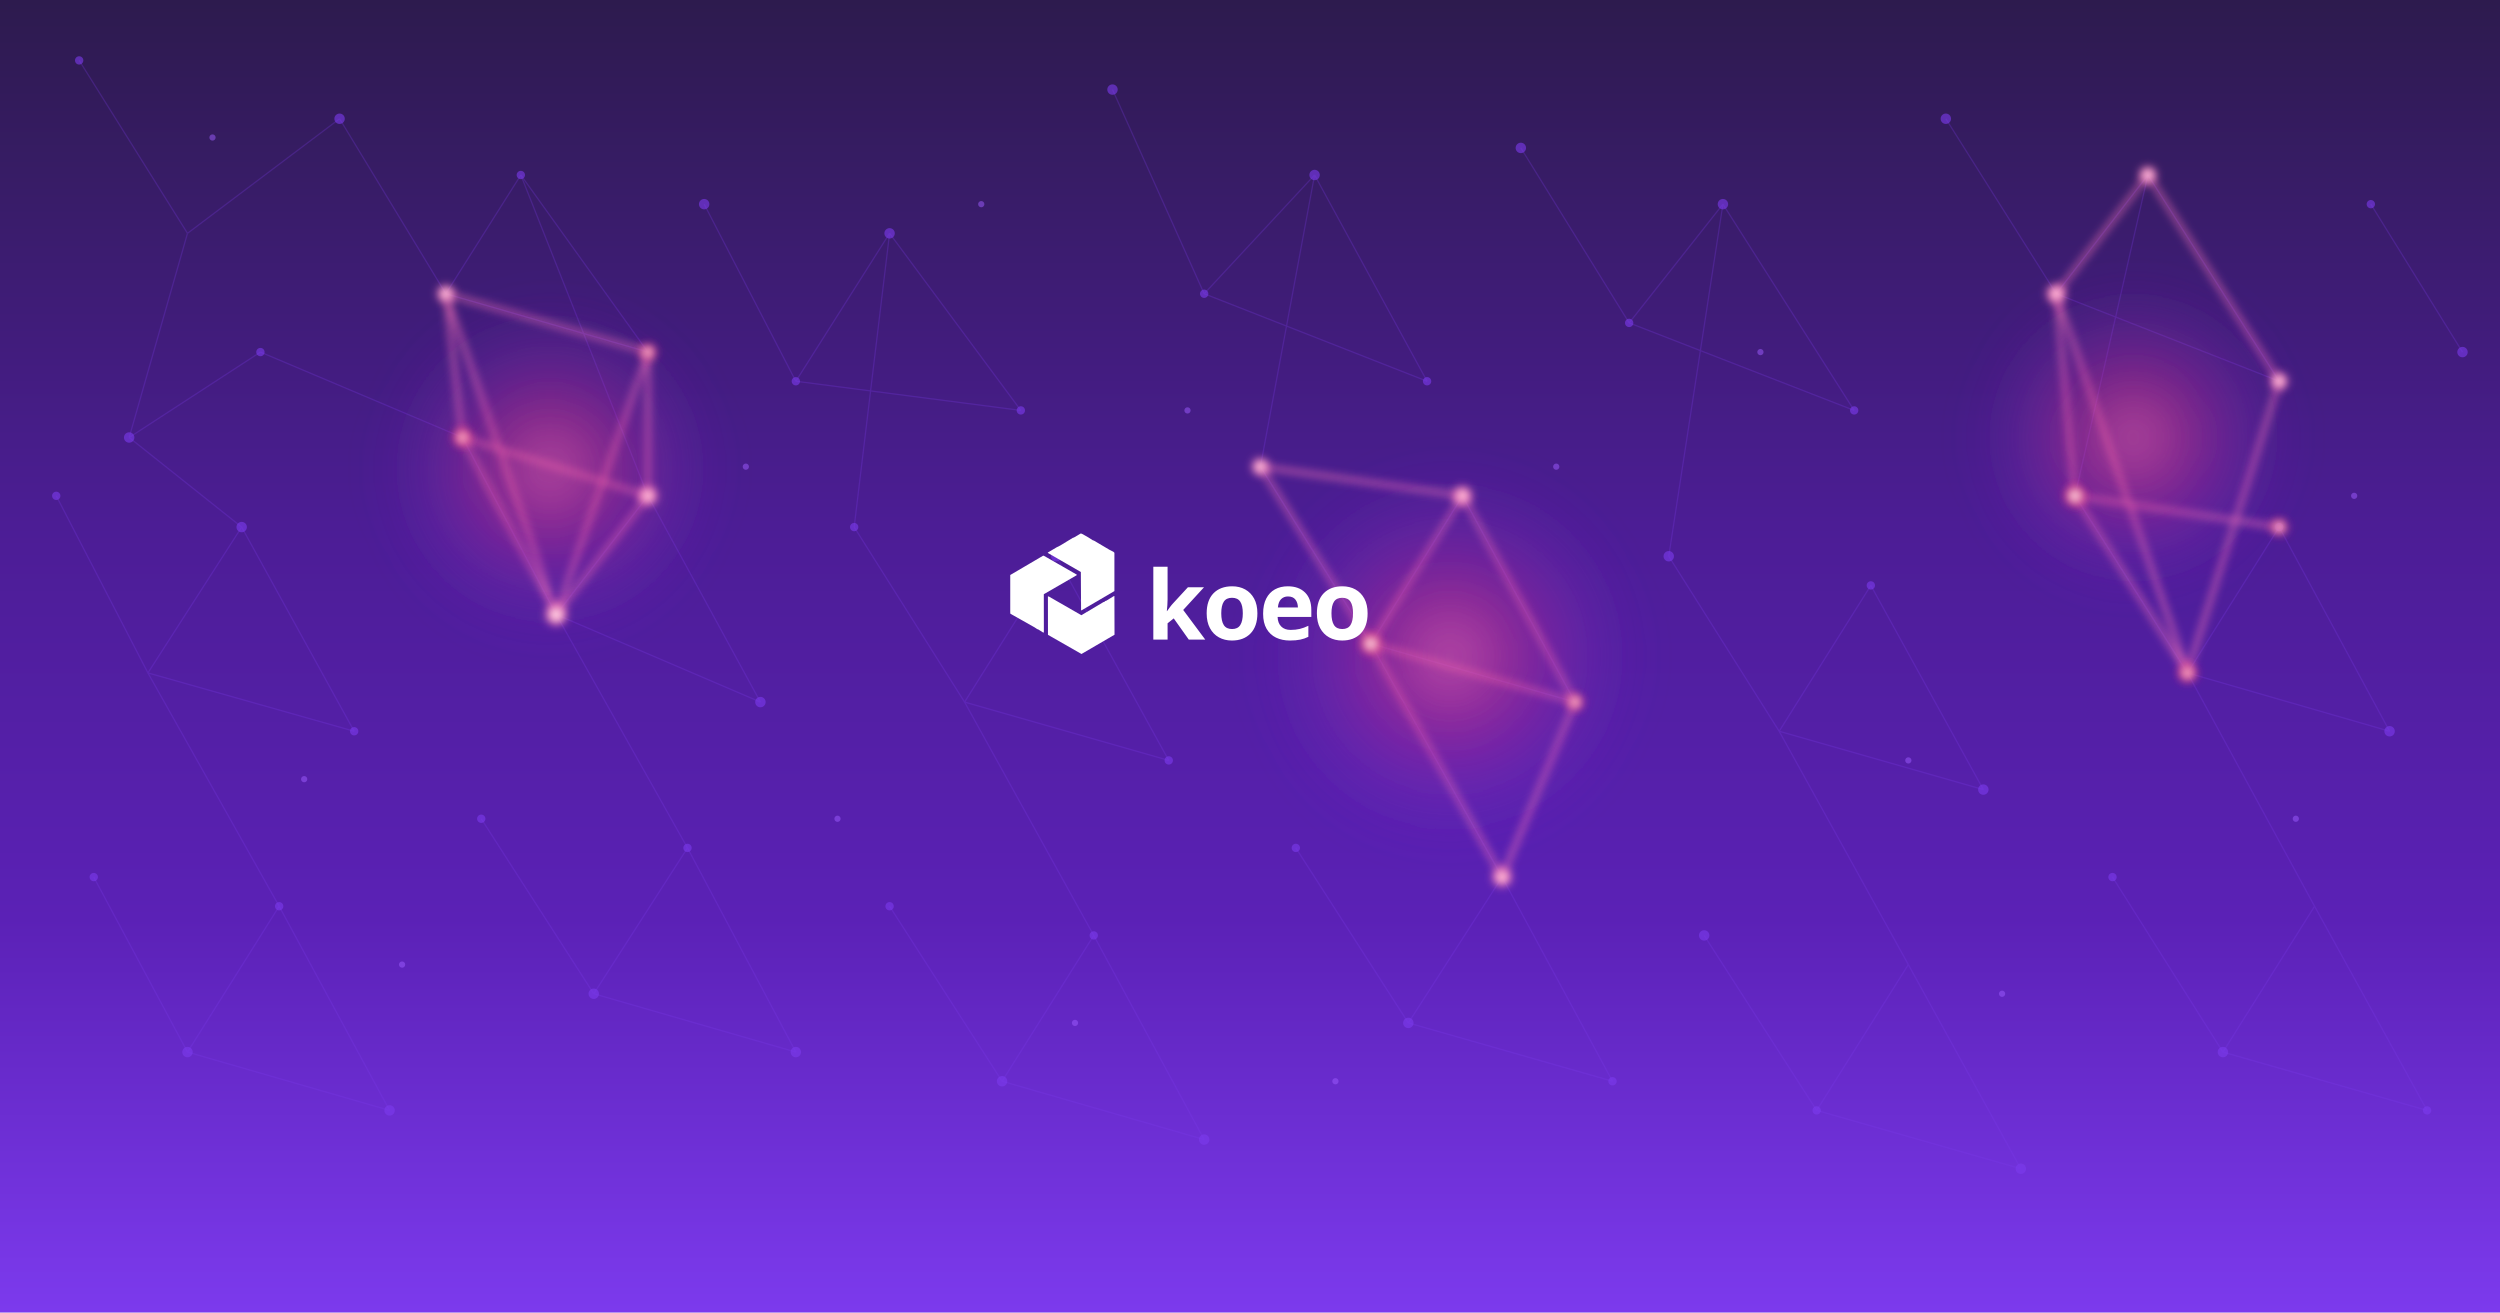
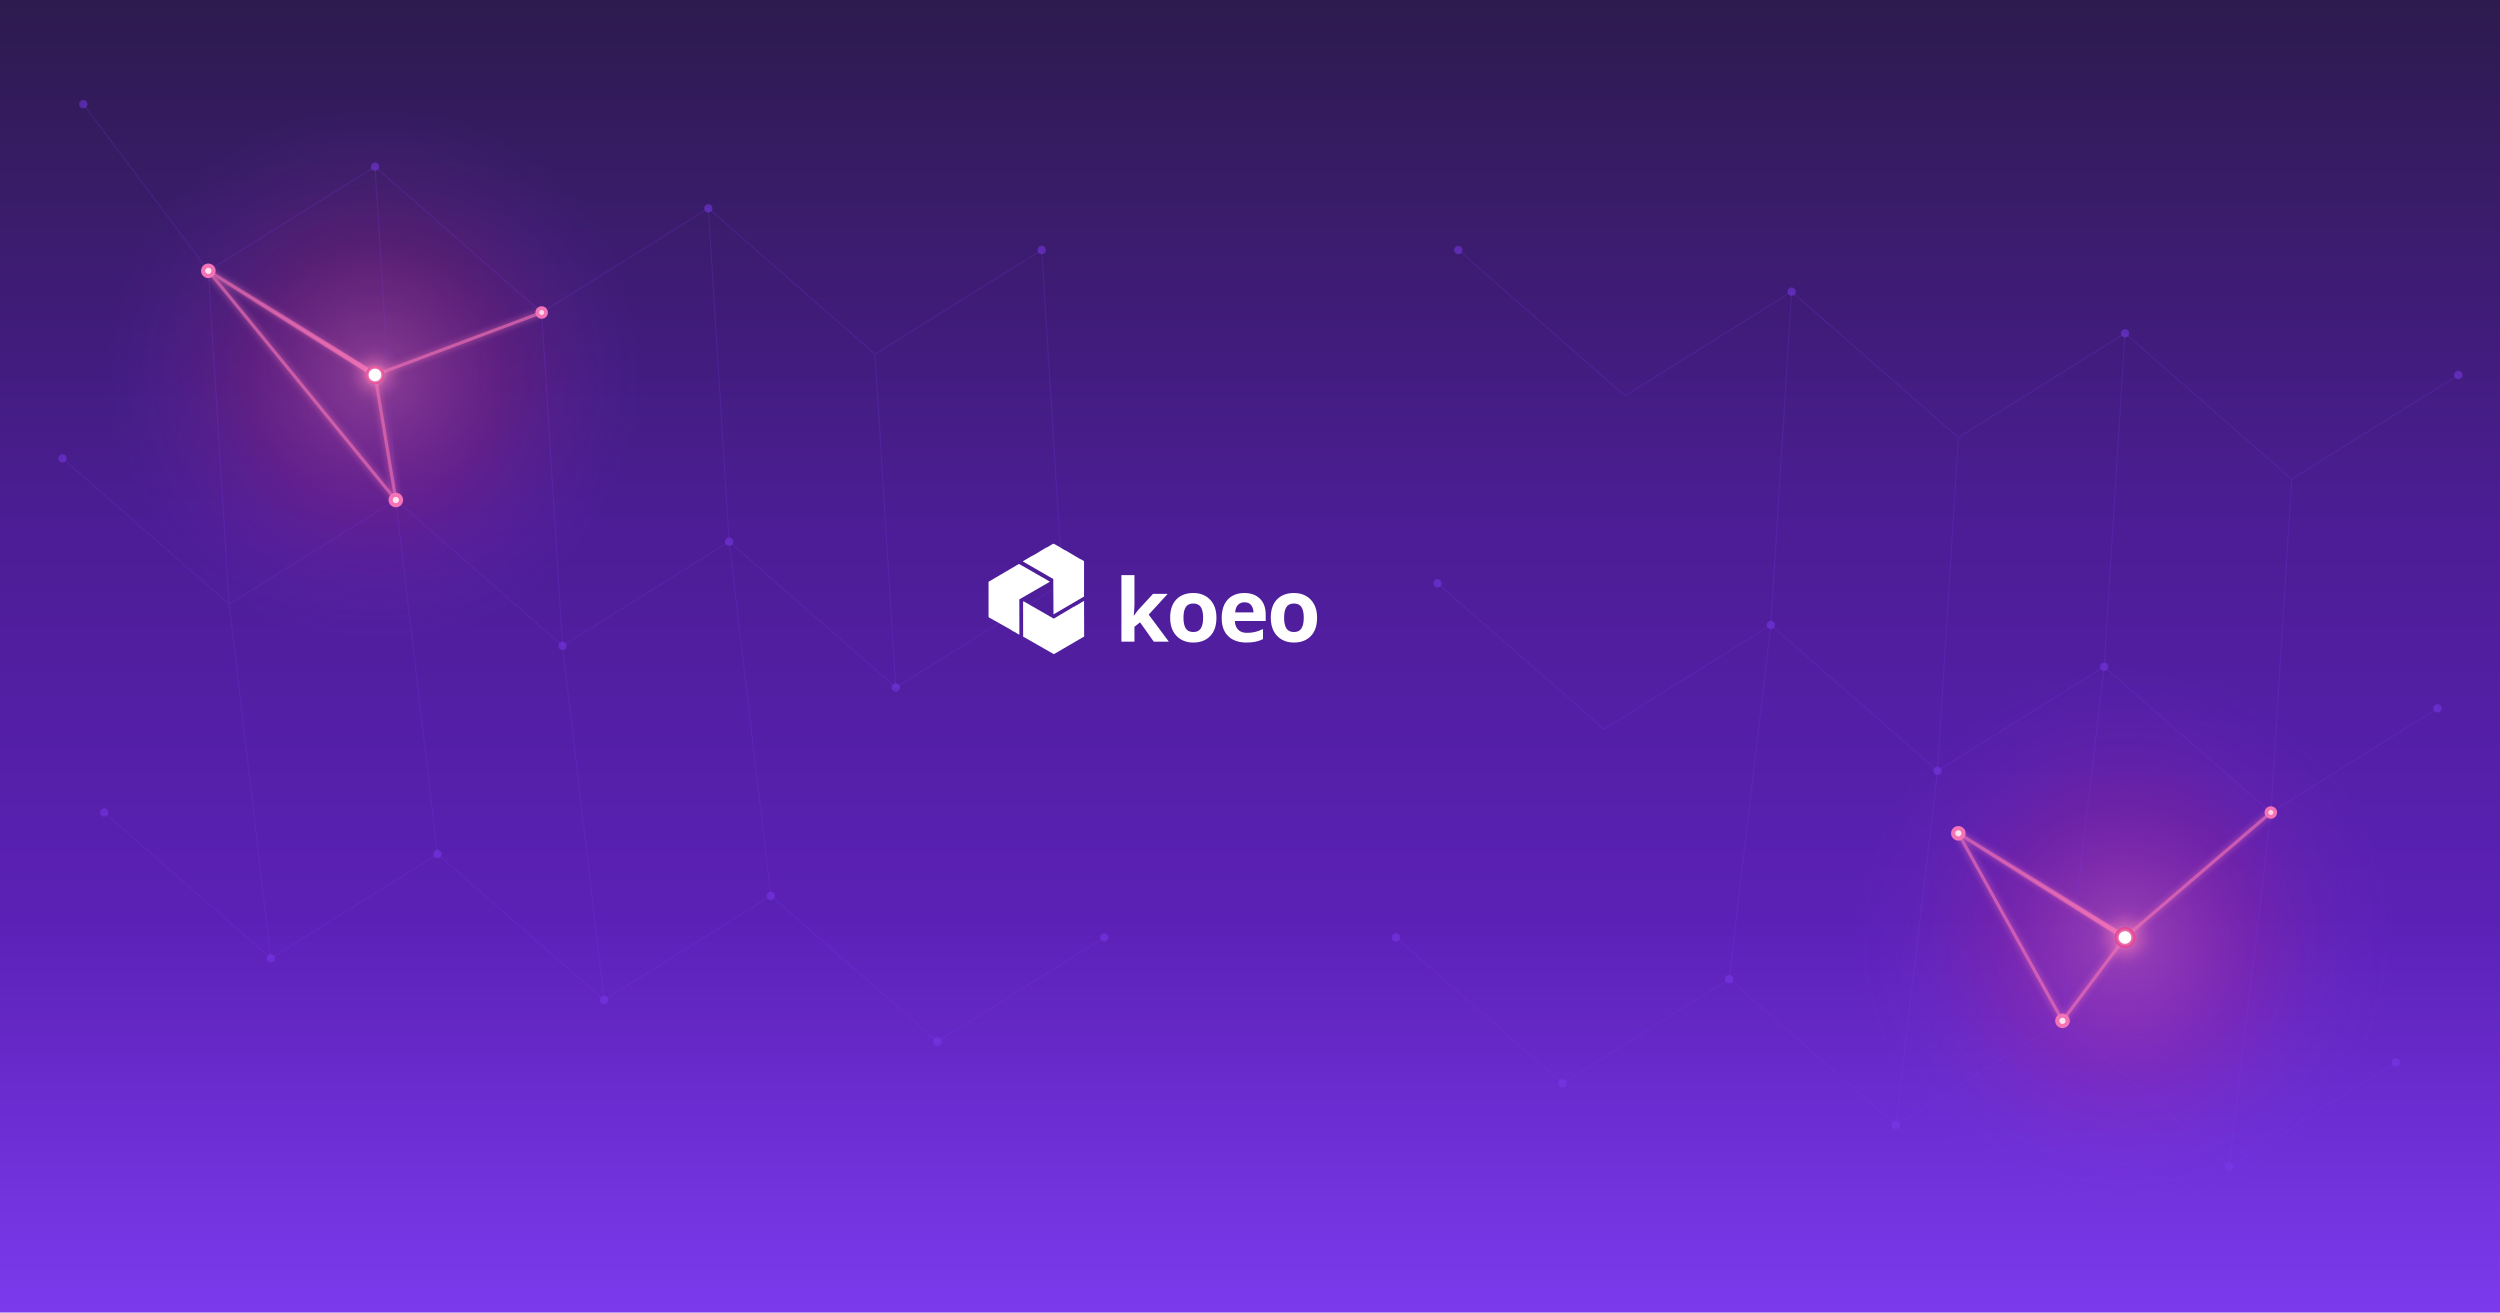
<svg xmlns="http://www.w3.org/2000/svg" width="1200" height="630" viewBox="0 0 1200 630" fill="none">
  <defs>
    <linearGradient id="bg" x1="0%" y1="0%" x2="0%" y2="100%">
      <stop offset="0%" stop-color="#2D1B4E" />
      <stop offset="40%" stop-color="#4C1D95" />
      <stop offset="70%" stop-color="#5B21B6" />
      <stop offset="100%" stop-color="#7C3AED" />
    </linearGradient>
    <filter id="glow" x="-50%" y="-50%" width="200%" height="200%">
-       <feGaussianBlur stdDeviation="2" />
+       <feGaussianBlur stdDeviation="1.5" result="blur" />
+       <feMerge>
+         <feMergeNode in="blur" />
+         <feMergeNode in="SourceGraphic" />
+       </feMerge>
    </filter>
-     <filter id="glowBig" x="-100%" y="-100%" width="300%" height="300%">
-       <feGaussianBlur stdDeviation="12" />
+     <filter id="nodeGlow" x="-100%" y="-100%" width="300%" height="300%">
+       <feGaussianBlur stdDeviation="3" />
    </filter>
-     <radialGradient id="hotspot">
-       <stop offset="0%" stop-color="#F472B6" stop-opacity="0.7" />
-       <stop offset="35%" stop-color="#E02F87" stop-opacity="0.4" />
+     <radialGradient id="hs1" cx="180" cy="180" r="130" gradientUnits="userSpaceOnUse">
+       <stop offset="0%" stop-color="#F472B6" stop-opacity="0.4" />
+       <stop offset="50%" stop-color="#E02F87" stop-opacity="0.15" />
      <stop offset="100%" stop-color="#7C3AED" stop-opacity="0" />
    </radialGradient>
+     <radialGradient id="hs2" cx="1020" cy="450" r="130" gradientUnits="userSpaceOnUse">
+       <stop offset="0%" stop-color="#F472B6" stop-opacity="0.4" />
+       <stop offset="50%" stop-color="#E02F87" stop-opacity="0.15" />
+       <stop offset="100%" stop-color="#7C3AED" stop-opacity="0" />
+     </radialGradient>
+     <linearGradient id="t1" x1="100" y1="130" x2="180" y2="180" gradientUnits="userSpaceOnUse">
+       <stop offset="0%" stop-color="#F472B6" stop-opacity="0" />
+       <stop offset="100%" stop-color="#F472B6" stop-opacity="0.8" />
+     </linearGradient>
+     <linearGradient id="t2" x1="940" y1="400" x2="1020" y2="450" gradientUnits="userSpaceOnUse">
+       <stop offset="0%" stop-color="#F472B6" stop-opacity="0" />
+       <stop offset="100%" stop-color="#F472B6" stop-opacity="0.8" />
+     </linearGradient>
  </defs>
  <rect width="1200" height="630" fill="url(#bg)" />
-   <g stroke="#7C3AED" stroke-width="0.6" opacity="0.25">
-     <line x1="38" y1="29" x2="90" y2="112" />
-     <line x1="90" y1="112" x2="62" y2="210" />
-     <line x1="62" y1="210" x2="125" y2="169" />
-     <line x1="163" y1="57" x2="214" y2="141" />
-     <line x1="214" y1="141" x2="250" y2="84" />
-     <line x1="250" y1="84" x2="311" y2="169" />
-     <line x1="338" y1="98" x2="382" y2="183" />
-     <line x1="382" y1="183" x2="427" y2="112" />
-     <line x1="427" y1="112" x2="490" y2="197" />
-     <line x1="534" y1="43" x2="578" y2="141" />
-     <line x1="578" y1="141" x2="631" y2="84" />
-     <line x1="631" y1="84" x2="685" y2="183" />
-     <line x1="730" y1="71" x2="782" y2="155" />
-     <line x1="782" y1="155" x2="827" y2="98" />
-     <line x1="827" y1="98" x2="890" y2="197" />
-     <line x1="934" y1="57" x2="987" y2="141" />
-     <line x1="987" y1="141" x2="1031" y2="84" />
-     <line x1="1031" y1="84" x2="1094" y2="183" />
-     <line x1="1138" y1="98" x2="1182" y2="169" />
-     <line x1="27" y1="238" x2="71" y2="323" />
-     <line x1="71" y1="323" x2="116" y2="253" />
-     <line x1="116" y1="253" x2="170" y2="351" />
-     <line x1="222" y1="210" x2="267" y2="295" />
-     <line x1="267" y1="295" x2="311" y2="238" />
-     <line x1="311" y1="238" x2="365" y2="337" />
-     <line x1="410" y1="253" x2="463" y2="337" />
-     <line x1="463" y1="337" x2="507" y2="267" />
-     <line x1="507" y1="267" x2="561" y2="365" />
-     <line x1="605" y1="224" x2="658" y2="309" />
-     <line x1="658" y1="309" x2="702" y2="238" />
-     <line x1="702" y1="238" x2="756" y2="337" />
-     <line x1="801" y1="267" x2="854" y2="351" />
-     <line x1="854" y1="351" x2="898" y2="281" />
-     <line x1="898" y1="281" x2="952" y2="379" />
-     <line x1="996" y1="238" x2="1050" y2="323" />
-     <line x1="1050" y1="323" x2="1094" y2="253" />
-     <line x1="1094" y1="253" x2="1147" y2="351" />
-     <line x1="45" y1="421" x2="90" y2="505" />
-     <line x1="90" y1="505" x2="134" y2="435" />
-     <line x1="134" y1="435" x2="187" y2="533" />
-     <line x1="231" y1="393" x2="285" y2="477" />
-     <line x1="285" y1="477" x2="330" y2="407" />
-     <line x1="330" y1="407" x2="382" y2="505" />
-     <line x1="427" y1="435" x2="481" y2="519" />
-     <line x1="481" y1="519" x2="525" y2="449" />
-     <line x1="525" y1="449" x2="578" y2="547" />
-     <line x1="622" y1="407" x2="676" y2="491" />
-     <line x1="676" y1="491" x2="721" y2="421" />
-     <line x1="721" y1="421" x2="774" y2="519" />
-     <line x1="818" y1="449" x2="872" y2="533" />
-     <line x1="872" y1="533" x2="916" y2="463" />
-     <line x1="916" y1="463" x2="970" y2="561" />
-     <line x1="1014" y1="421" x2="1067" y2="505" />
-     <line x1="1067" y1="505" x2="1111" y2="435" />
-     <line x1="1111" y1="435" x2="1165" y2="533" />
-     <line x1="90" y1="112" x2="163" y2="57" />
-     <line x1="214" y1="141" x2="311" y2="169" />
-     <line x1="382" y1="183" x2="490" y2="197" />
-     <line x1="578" y1="141" x2="685" y2="183" />
-     <line x1="782" y1="155" x2="890" y2="197" />
-     <line x1="987" y1="141" x2="1094" y2="183" />
-     <line x1="71" y1="323" x2="170" y2="351" />
-     <line x1="267" y1="295" x2="365" y2="337" />
-     <line x1="463" y1="337" x2="561" y2="365" />
-     <line x1="658" y1="309" x2="756" y2="337" />
-     <line x1="854" y1="351" x2="952" y2="379" />
-     <line x1="1050" y1="323" x2="1147" y2="351" />
-     <line x1="90" y1="505" x2="187" y2="533" />
-     <line x1="285" y1="477" x2="382" y2="505" />
-     <line x1="481" y1="519" x2="578" y2="547" />
-     <line x1="676" y1="491" x2="774" y2="519" />
-     <line x1="872" y1="533" x2="970" y2="561" />
-     <line x1="1067" y1="505" x2="1165" y2="533" />
-     <line x1="62" y1="210" x2="116" y2="253" />
-     <line x1="125" y1="169" x2="222" y2="210" />
-     <line x1="250" y1="84" x2="311" y2="238" />
-     <line x1="427" y1="112" x2="410" y2="253" />
-     <line x1="631" y1="84" x2="605" y2="224" />
-     <line x1="827" y1="98" x2="801" y2="267" />
-     <line x1="1031" y1="84" x2="996" y2="238" />
-     <line x1="71" y1="323" x2="134" y2="435" />
-     <line x1="267" y1="295" x2="330" y2="407" />
-     <line x1="463" y1="337" x2="525" y2="449" />
-     <line x1="658" y1="309" x2="721" y2="421" />
-     <line x1="854" y1="351" x2="916" y2="463" />
-     <line x1="1050" y1="323" x2="1111" y2="435" />
+   <circle cx="180" cy="180" r="130" fill="url(#hs1)" />
+   <circle cx="1020" cy="450" r="130" fill="url(#hs2)" />
+   <g stroke="#7C3AED" stroke-width="0.5" opacity="0.2">
+     <line x1="40" y1="50" x2="100" y2="130" />
+     <line x1="100" y1="130" x2="180" y2="80" />
+     <line x1="180" y1="80" x2="260" y2="150" />
+     <line x1="260" y1="150" x2="340" y2="100" />
+     <line x1="340" y1="100" x2="420" y2="170" />
+     <line x1="420" y1="170" x2="500" y2="120" />
+     <line x1="700" y1="120" x2="780" y2="190" />
+     <line x1="780" y1="190" x2="860" y2="140" />
+     <line x1="860" y1="140" x2="940" y2="210" />
+     <line x1="940" y1="210" x2="1020" y2="160" />
+     <line x1="1020" y1="160" x2="1100" y2="230" />
+     <line x1="1100" y1="230" x2="1180" y2="180" />
+     <line x1="30" y1="220" x2="110" y2="290" />
+     <line x1="110" y1="290" x2="190" y2="240" />
+     <line x1="190" y1="240" x2="270" y2="310" />
+     <line x1="270" y1="310" x2="350" y2="260" />
+     <line x1="350" y1="260" x2="430" y2="330" />
+     <line x1="430" y1="330" x2="510" y2="280" />
+     <line x1="690" y1="280" x2="770" y2="350" />
+     <line x1="770" y1="350" x2="850" y2="300" />
+     <line x1="850" y1="300" x2="930" y2="370" />
+     <line x1="930" y1="370" x2="1010" y2="320" />
+     <line x1="1010" y1="320" x2="1090" y2="390" />
+     <line x1="1090" y1="390" x2="1170" y2="340" />
+     <line x1="50" y1="390" x2="130" y2="460" />
+     <line x1="130" y1="460" x2="210" y2="410" />
+     <line x1="210" y1="410" x2="290" y2="480" />
+     <line x1="290" y1="480" x2="370" y2="430" />
+     <line x1="370" y1="430" x2="450" y2="500" />
+     <line x1="450" y1="500" x2="530" y2="450" />
+     <line x1="670" y1="450" x2="750" y2="520" />
+     <line x1="750" y1="520" x2="830" y2="470" />
+     <line x1="830" y1="470" x2="910" y2="540" />
+     <line x1="910" y1="540" x2="990" y2="490" />
+     <line x1="990" y1="490" x2="1070" y2="560" />
+     <line x1="1070" y1="560" x2="1150" y2="510" />
+     <line x1="100" y1="130" x2="110" y2="290" />
+     <line x1="180" y1="80" x2="190" y2="240" />
+     <line x1="260" y1="150" x2="270" y2="310" />
+     <line x1="340" y1="100" x2="350" y2="260" />
+     <line x1="420" y1="170" x2="430" y2="330" />
+     <line x1="500" y1="120" x2="510" y2="280" />
+     <line x1="860" y1="140" x2="850" y2="300" />
+     <line x1="940" y1="210" x2="930" y2="370" />
+     <line x1="1020" y1="160" x2="1010" y2="320" />
+     <line x1="1100" y1="230" x2="1090" y2="390" />
+     <line x1="110" y1="290" x2="130" y2="460" />
+     <line x1="190" y1="240" x2="210" y2="410" />
+     <line x1="270" y1="310" x2="290" y2="480" />
+     <line x1="350" y1="260" x2="370" y2="430" />
+     <line x1="850" y1="300" x2="830" y2="470" />
+     <line x1="930" y1="370" x2="910" y2="540" />
+     <line x1="1010" y1="320" x2="990" y2="490" />
+     <line x1="1090" y1="390" x2="1070" y2="560" />
  </g>
-   <g stroke="#F472B6" stroke-width="1.8" opacity="0.85" filter="url(#glow)">
-     <line x1="214" y1="141" x2="267" y2="295" />
-     <line x1="267" y1="295" x2="222" y2="210" />
-     <line x1="222" y1="210" x2="214" y2="141" />
-     <line x1="214" y1="141" x2="311" y2="169" />
-     <line x1="311" y1="169" x2="267" y2="295" />
-     <line x1="267" y1="295" x2="311" y2="238" />
-     <line x1="311" y1="238" x2="311" y2="169" />
-     <line x1="222" y1="210" x2="311" y2="238" />
-     <line x1="658" y1="309" x2="702" y2="238" />
-     <line x1="702" y1="238" x2="756" y2="337" />
-     <line x1="756" y1="337" x2="658" y2="309" />
-     <line x1="605" y1="224" x2="658" y2="309" />
-     <line x1="605" y1="224" x2="702" y2="238" />
-     <line x1="756" y1="337" x2="721" y2="421" />
-     <line x1="721" y1="421" x2="658" y2="309" />
-     <line x1="987" y1="141" x2="1050" y2="323" />
-     <line x1="1050" y1="323" x2="996" y2="238" />
-     <line x1="996" y1="238" x2="987" y2="141" />
-     <line x1="1031" y1="84" x2="987" y2="141" />
-     <line x1="1031" y1="84" x2="1094" y2="183" />
-     <line x1="1094" y1="183" x2="1050" y2="323" />
-     <line x1="996" y1="238" x2="1094" y2="253" />
+   <g stroke="#F472B6" stroke-width="1.5" opacity="0.7" filter="url(#glow)">
+     <line x1="100" y1="130" x2="180" y2="180" />
+     <line x1="180" y1="180" x2="260" y2="150" />
+     <line x1="100" y1="130" x2="190" y2="240" />
+     <line x1="180" y1="180" x2="190" y2="240" />
+     <line x1="940" y1="400" x2="1020" y2="450" />
+     <line x1="1020" y1="450" x2="1090" y2="390" />
+     <line x1="940" y1="400" x2="990" y2="490" />
+     <line x1="1020" y1="450" x2="990" y2="490" />
  </g>
-   <g fill="#7C3AED" opacity="0.6">
-     <circle cx="38" cy="29" r="2" />
-     <circle cx="62" cy="210" r="2.5" />
-     <circle cx="125" cy="169" r="2" />
-     <circle cx="163" cy="57" r="2.5" />
-     <circle cx="250" cy="84" r="2" />
-     <circle cx="338" cy="98" r="2.5" />
-     <circle cx="382" cy="183" r="2" />
-     <circle cx="427" cy="112" r="2.5" />
-     <circle cx="490" cy="197" r="2" />
-     <circle cx="534" cy="43" r="2.5" />
-     <circle cx="578" cy="141" r="2" />
-     <circle cx="631" cy="84" r="2.5" />
-     <circle cx="685" cy="183" r="2" />
-     <circle cx="730" cy="71" r="2.5" />
-     <circle cx="782" cy="155" r="2" />
-     <circle cx="827" cy="98" r="2.5" />
-     <circle cx="890" cy="197" r="2" />
-     <circle cx="934" cy="57" r="2.5" />
-     <circle cx="1138" cy="98" r="2" />
-     <circle cx="1182" cy="169" r="2.5" />
-     <circle cx="27" cy="238" r="2" />
-     <circle cx="116" cy="253" r="2.5" />
-     <circle cx="170" cy="351" r="2" />
-     <circle cx="365" cy="337" r="2.5" />
-     <circle cx="410" cy="253" r="2" />
-     <circle cx="507" cy="267" r="2.5" />
-     <circle cx="561" cy="365" r="2" />
-     <circle cx="801" cy="267" r="2.5" />
-     <circle cx="898" cy="281" r="2" />
-     <circle cx="952" cy="379" r="2.5" />
-     <circle cx="1094" cy="253" r="2" />
-     <circle cx="1147" cy="351" r="2.5" />
-     <circle cx="45" cy="421" r="2" />
-     <circle cx="90" cy="505" r="2.5" />
-     <circle cx="134" cy="435" r="2" />
-     <circle cx="187" cy="533" r="2.5" />
-     <circle cx="231" cy="393" r="2" />
-     <circle cx="285" cy="477" r="2.5" />
-     <circle cx="330" cy="407" r="2" />
-     <circle cx="382" cy="505" r="2.5" />
-     <circle cx="427" cy="435" r="2" />
-     <circle cx="481" cy="519" r="2.5" />
-     <circle cx="525" cy="449" r="2" />
-     <circle cx="578" cy="547" r="2.5" />
-     <circle cx="622" cy="407" r="2" />
-     <circle cx="676" cy="491" r="2.5" />
-     <circle cx="774" cy="519" r="2" />
-     <circle cx="818" cy="449" r="2.5" />
-     <circle cx="872" cy="533" r="2" />
-     <circle cx="970" cy="561" r="2.5" />
-     <circle cx="1014" cy="421" r="2" />
-     <circle cx="1067" cy="505" r="2.5" />
-     <circle cx="1165" cy="533" r="2" />
+   <line x1="100" y1="130" x2="180" y2="180" stroke="url(#t1)" stroke-width="2.5" stroke-linecap="round" />
+   <line x1="940" y1="400" x2="1020" y2="450" stroke="url(#t2)" stroke-width="2.5" stroke-linecap="round" />
+   <g fill="#7C3AED" opacity="0.5">
+     <circle cx="40" cy="50" r="2" />
+     <circle cx="180" cy="80" r="2" />
+     <circle cx="340" cy="100" r="2" />
+     <circle cx="500" cy="120" r="2" />
+     <circle cx="700" cy="120" r="2" />
+     <circle cx="860" cy="140" r="2" />
+     <circle cx="1020" cy="160" r="2" />
+     <circle cx="1180" cy="180" r="2" />
+     <circle cx="30" cy="220" r="2" />
+     <circle cx="270" cy="310" r="2" />
+     <circle cx="350" cy="260" r="2" />
+     <circle cx="430" cy="330" r="2" />
+     <circle cx="510" cy="280" r="2" />
+     <circle cx="690" cy="280" r="2" />
+     <circle cx="850" cy="300" r="2" />
+     <circle cx="930" cy="370" r="2" />
+     <circle cx="1010" cy="320" r="2" />
+     <circle cx="1170" cy="340" r="2" />
+     <circle cx="50" cy="390" r="2" />
+     <circle cx="130" cy="460" r="2" />
+     <circle cx="210" cy="410" r="2" />
+     <circle cx="290" cy="480" r="2" />
+     <circle cx="370" cy="430" r="2" />
+     <circle cx="450" cy="500" r="2" />
+     <circle cx="530" cy="450" r="2" />
+     <circle cx="670" cy="450" r="2" />
+     <circle cx="750" cy="520" r="2" />
+     <circle cx="830" cy="470" r="2" />
+     <circle cx="910" cy="540" r="2" />
+     <circle cx="1070" cy="560" r="2" />
+     <circle cx="1150" cy="510" r="2" />
  </g>
-   <g filter="url(#glowBig)">
-     <circle cx="264" cy="225" r="80" fill="url(#hotspot)" />
-     <circle cx="696" cy="315" r="90" fill="url(#hotspot)" />
-     <circle cx="1024" cy="210" r="75" fill="url(#hotspot)" />
+   <g filter="url(#nodeGlow)">
+     <circle cx="180" cy="180" r="8" fill="#F472B6" opacity="0.5" />
+     <circle cx="1020" cy="450" r="9" fill="#F472B6" opacity="0.5" />
+   </g>
+   <g>
+     <circle cx="100" cy="130" r="3.5" fill="#F472B6" />
+     <circle cx="100" cy="130" r="1.5" fill="white" opacity="0.8" />
+     <circle cx="180" cy="180" r="4.5" fill="#E02F87" />
+     <circle cx="180" cy="180" r="2" fill="white" opacity="0.9" />
+     <circle cx="260" cy="150" r="3" fill="#F472B6" />
+     <circle cx="260" cy="150" r="1.2" fill="white" opacity="0.7" />
+     <circle cx="190" cy="240" r="3.5" fill="#F472B6" />
+     <circle cx="190" cy="240" r="1.5" fill="white" opacity="0.8" />
+     <circle cx="940" cy="400" r="3.5" fill="#F472B6" />
+     <circle cx="940" cy="400" r="1.5" fill="white" opacity="0.8" />
+     <circle cx="1020" cy="450" r="5" fill="#E02F87" />
+     <circle cx="1020" cy="450" r="2.2" fill="white" opacity="0.9" />
+     <circle cx="1090" cy="390" r="3" fill="#F472B6" />
+     <circle cx="1090" cy="390" r="1.2" fill="white" opacity="0.7" />
+     <circle cx="990" cy="490" r="3.5" fill="#F472B6" />
+     <circle cx="990" cy="490" r="1.5" fill="white" opacity="0.8" />
  </g>
  <g filter="url(#glow)">
-     <circle cx="214" cy="141" r="4" fill="#F472B6" />
-     <circle cx="214" cy="141" r="2" fill="white" opacity="0.7" />
-     <circle cx="222" cy="210" r="4.5" fill="#E02F87" />
-     <circle cx="222" cy="210" r="2" fill="white" opacity="0.7" />
-     <circle cx="267" cy="295" r="5" fill="#F472B6" />
-     <circle cx="267" cy="295" r="2.5" fill="white" opacity="0.8" />
-     <circle cx="311" cy="169" r="4" fill="#E02F87" />
-     <circle cx="311" cy="169" r="2" fill="white" opacity="0.7" />
-     <circle cx="311" cy="238" r="4.5" fill="#F472B6" />
-     <circle cx="311" cy="238" r="2" fill="white" opacity="0.7" />
-     <circle cx="605" cy="224" r="4" fill="#F472B6" />
-     <circle cx="605" cy="224" r="2" fill="white" opacity="0.7" />
-     <circle cx="658" cy="309" r="5" fill="#E02F87" />
-     <circle cx="658" cy="309" r="2.5" fill="white" opacity="0.8" />
-     <circle cx="702" cy="238" r="4.5" fill="#F472B6" />
-     <circle cx="702" cy="238" r="2" fill="white" opacity="0.7" />
-     <circle cx="756" cy="337" r="4" fill="#E02F87" />
-     <circle cx="756" cy="337" r="2" fill="white" opacity="0.7" />
-     <circle cx="721" cy="421" r="4.5" fill="#F472B6" />
-     <circle cx="721" cy="421" r="2" fill="white" opacity="0.7" />
-     <circle cx="987" cy="141" r="4.5" fill="#F472B6" />
-     <circle cx="987" cy="141" r="2" fill="white" opacity="0.7" />
-     <circle cx="996" cy="238" r="5" fill="#E02F87" />
-     <circle cx="996" cy="238" r="2.5" fill="white" opacity="0.8" />
-     <circle cx="1031" cy="84" r="4" fill="#F472B6" />
-     <circle cx="1031" cy="84" r="2" fill="white" opacity="0.7" />
-     <circle cx="1050" cy="323" r="4.5" fill="#E02F87" />
-     <circle cx="1050" cy="323" r="2" fill="white" opacity="0.7" />
-     <circle cx="1094" cy="183" r="4" fill="#F472B6" />
-     <circle cx="1094" cy="183" r="2" fill="white" opacity="0.7" />
-     <circle cx="1094" cy="253" r="4" fill="#E02F87" />
-     <circle cx="1094" cy="253" r="2" fill="white" opacity="0.7" />
+     <circle cx="180" cy="180" r="3" fill="white" />
+     <circle cx="1020" cy="450" r="3" fill="white" />
  </g>
-   <g fill="#9D5CFF" opacity="0.5">
-     <circle cx="102" cy="66" r="1.5" />
-     <circle cx="146" cy="374" r="1.5" />
-     <circle cx="193" cy="463" r="1.5" />
-     <circle cx="358" cy="224" r="1.5" />
-     <circle cx="402" cy="393" r="1.5" />
-     <circle cx="471" cy="98" r="1.5" />
-     <circle cx="516" cy="491" r="1.5" />
-     <circle cx="570" cy="197" r="1.5" />
-     <circle cx="641" cy="519" r="1.5" />
-     <circle cx="747" cy="224" r="1.5" />
-     <circle cx="845" cy="169" r="1.5" />
-     <circle cx="916" cy="365" r="1.5" />
-     <circle cx="961" cy="477" r="1.5" />
-     <circle cx="1102" cy="393" r="1.5" />
-     <circle cx="1130" cy="238" r="1.5" />
-   </g>
-   <g transform="translate(480, 255)">
-     <g transform="scale(0.6)">
+   <g transform="translate(470, 260)">
+     <g transform="scale(0.55)">
      <path d="M35.093 81.065 L34.259 80.880 L30.463 78.472 L29.722 78.287 L27.685 76.898 L8.611 66.157 L8.287 65.926 L8.194 64.815 L8.194 35.000 L34.444 19.583 L35.000 19.583 L37.315 20.880 L61.435 34.722 L61.435 35.093 L60.926 35.417 L35.046 50.370 L35.093 81.065 Z" fill="white" />
      <path d="M65.185 63.287 L64.861 63.241 L64.676 32.593 L38.194 17.315 L38.333 16.991 L45.185 12.917 L48.148 11.435 L58.333 5.231 L59.074 5.046 L64.537 1.806 L65.463 1.991 L70.556 4.861 L74.352 7.269 L75.093 7.454 L87.778 14.954 L90.741 16.435 L91.528 17.222 L91.528 47.870 L65.185 63.287 Z" fill="white" />
      <path d="M65.185 98.194 L38.380 82.870 L38.333 52.083 L39.167 52.269 L65.093 67.176 L82.685 56.713 L83.426 56.528 L84.259 55.787 L85.000 55.602 L91.019 51.898 L91.528 51.852 L91.620 82.778 L65.185 98.194 Z" fill="white" />
    </g>
-     <text x="70" y="52" font-family="Outfit, system-ui, sans-serif" font-size="46" font-weight="900" letter-spacing="-0.03em" fill="white">koeo</text>
+     <text x="65" y="48" font-family="Outfit, system-ui, sans-serif" font-size="42" font-weight="900" letter-spacing="-0.03em" fill="white">koeo</text>
  </g>
</svg>
